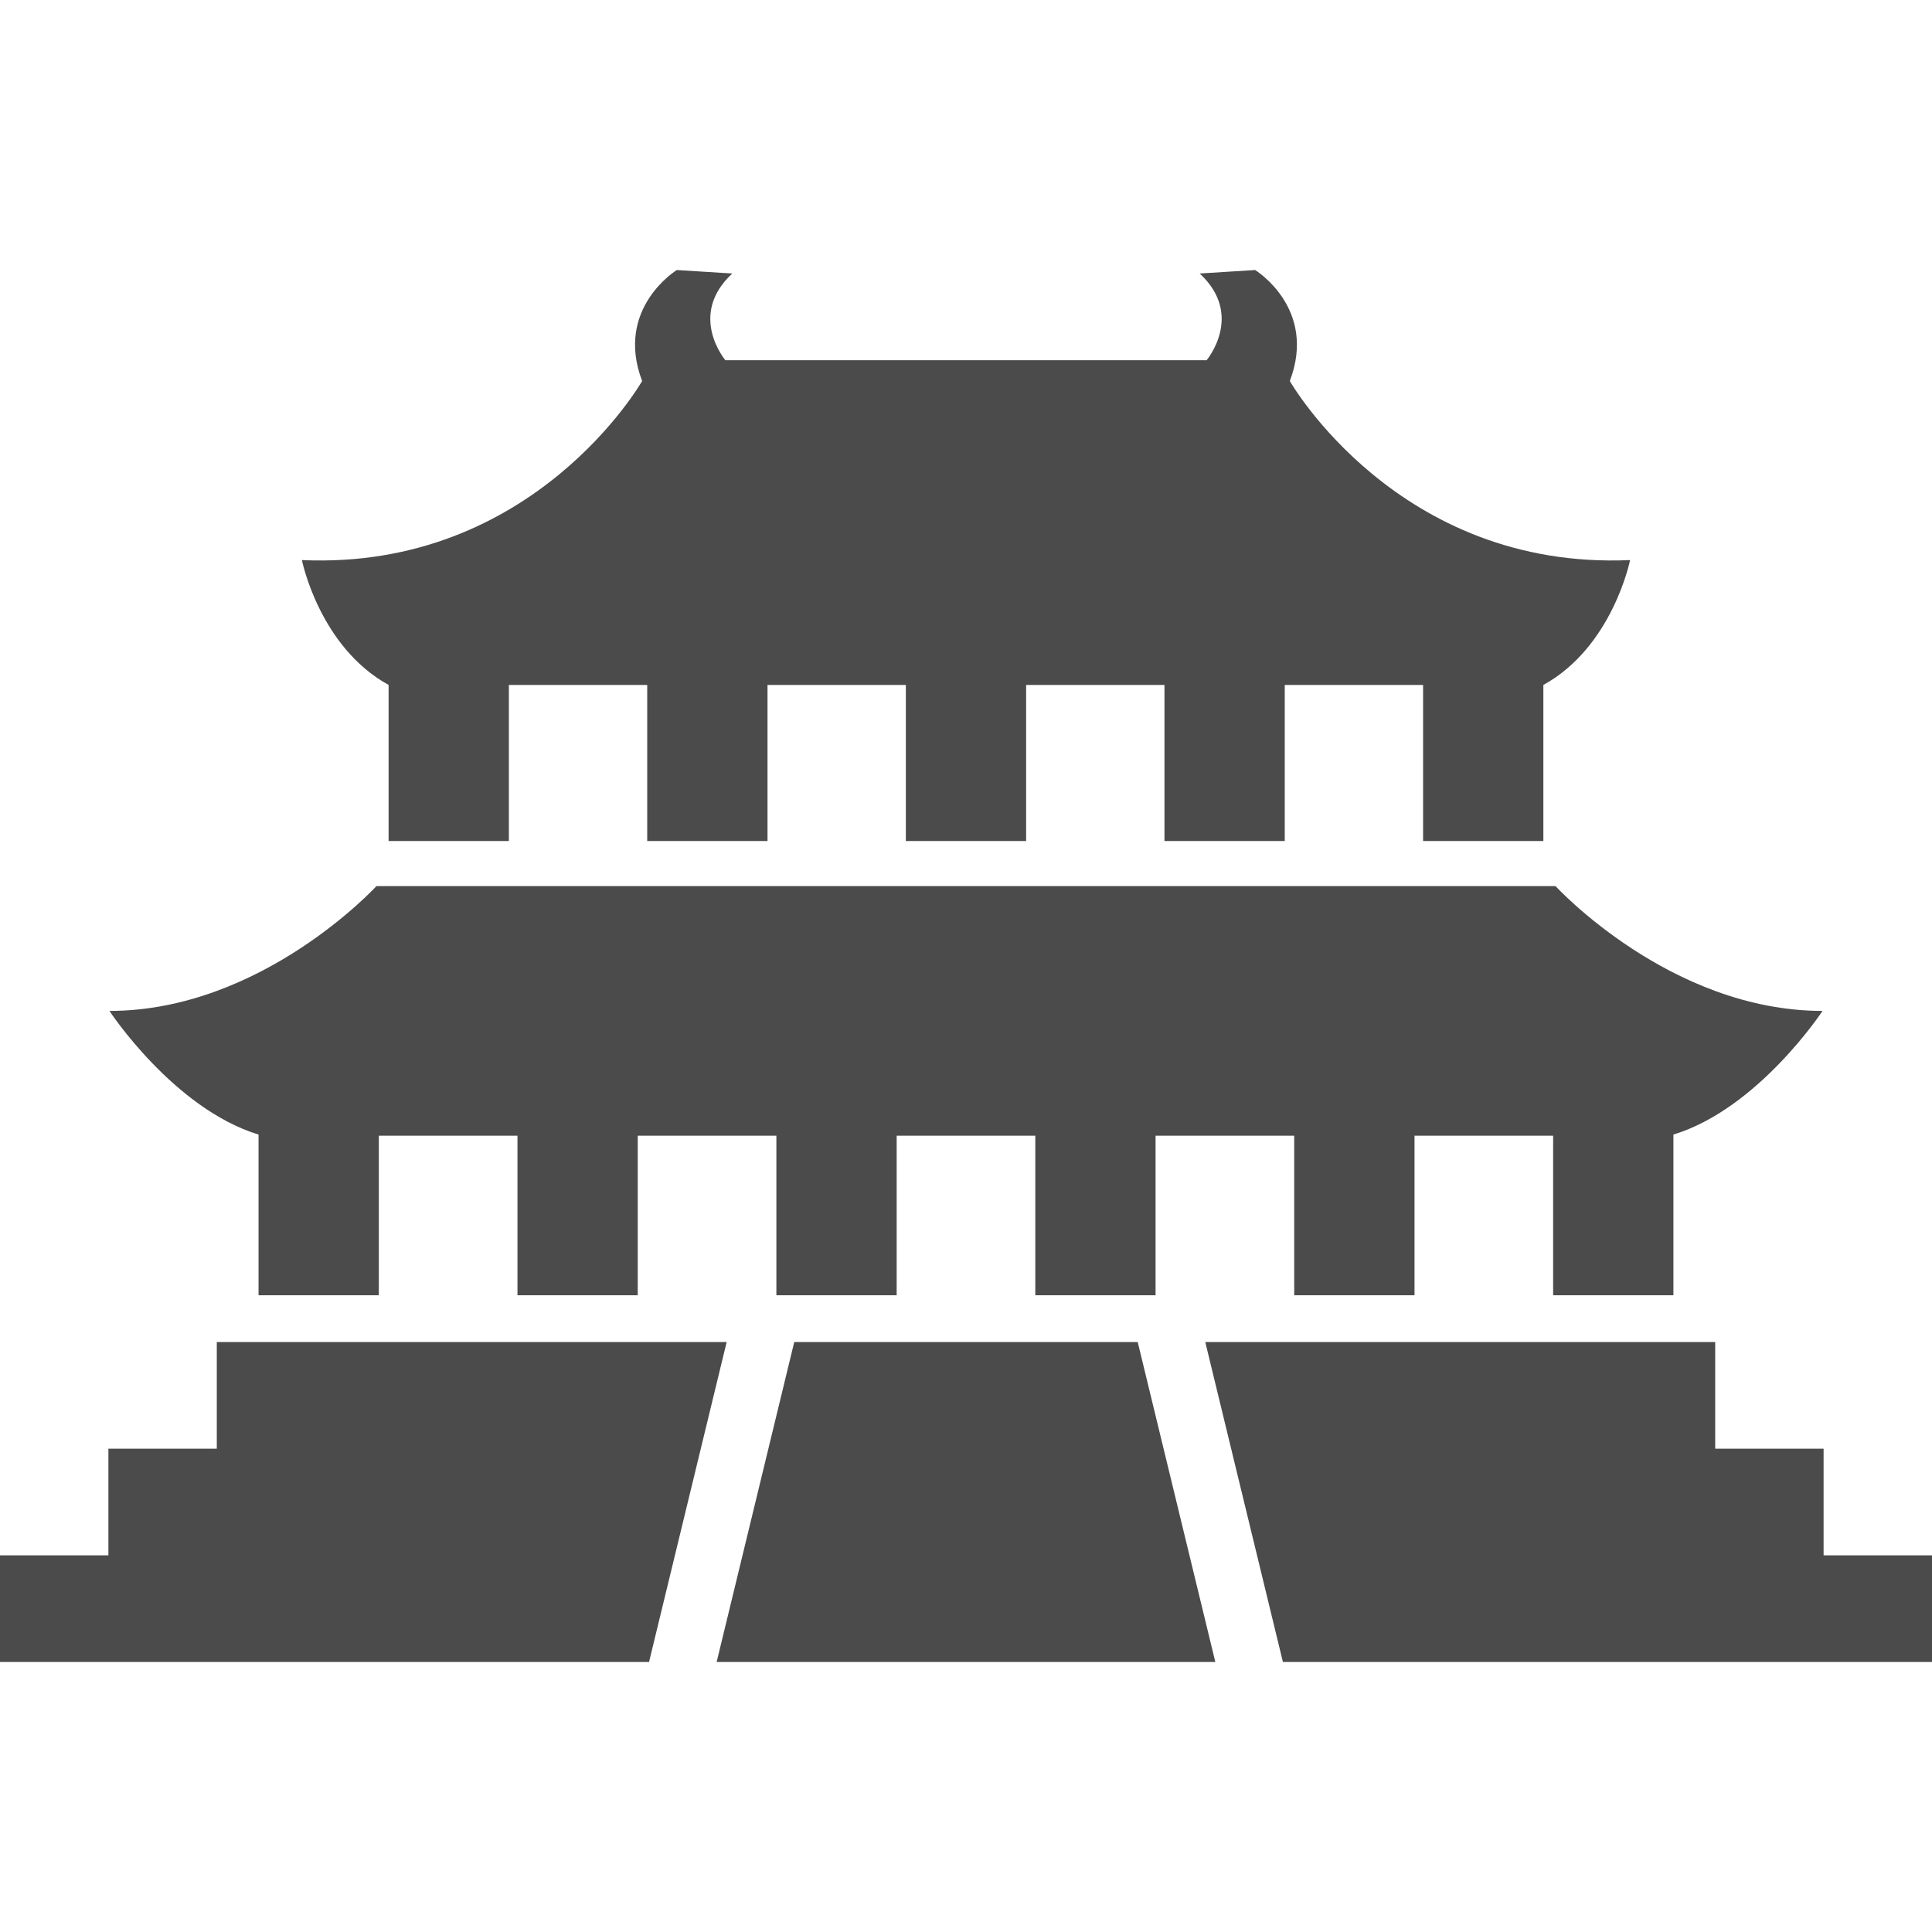
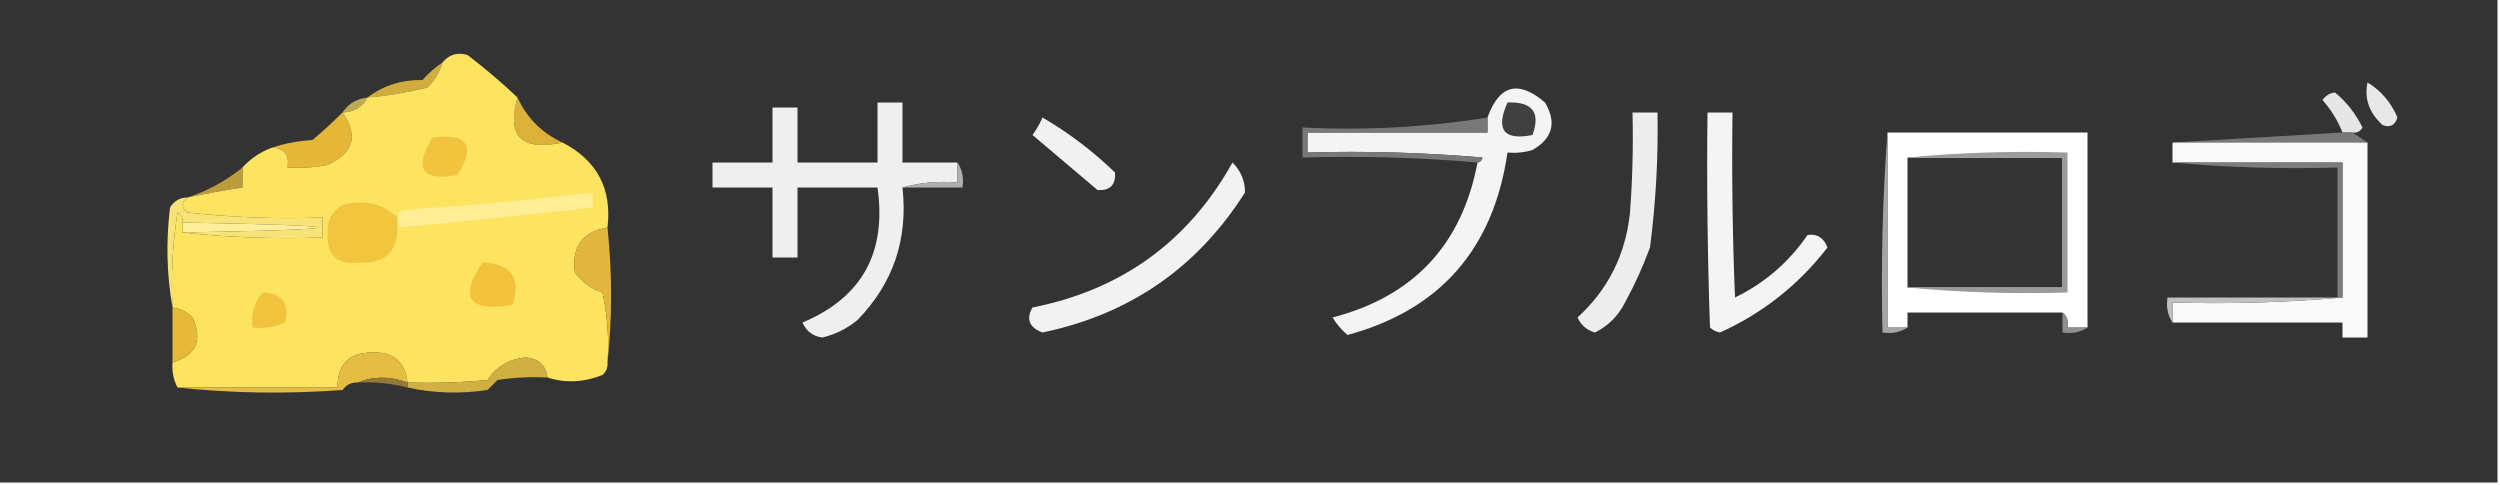
- <svg xmlns="http://www.w3.org/2000/svg" version="1.1" id="_x32_" x="0px" y="0px" viewBox="0 0 512 512" style="width: 256px; height: 256px; opacity: 1;" xml:space="preserve">
-   <style type="text/css">
- 	.st0{fill:#4B4B4B;}
- </style>
+ <svg xmlns="http://www.w3.org/2000/svg" version="1.1" width="500px" height="97px" style="shape-rendering:geometricPrecision; text-rendering:geometricPrecision; image-rendering:optimizeQuality; fill-rule:evenodd; clip-rule:evenodd">
  <g>
-     <path class="st0" d="M68.518,300.673v42.585h31.877V300.98h36.739v42.278h31.874V300.98h36.74v42.278h31.878V300.98h36.739v42.278   h31.874V300.98h36.74v42.278h31.882V300.98h36.736v42.278h31.874v-42.585c22.515-6.872,39.52-32.769,39.52-32.769   c-40.436,0-70.766-33.082-70.766-33.082H99.765c0,0-30.331,33.082-70.763,33.082C29.002,267.904,46.003,293.801,68.518,300.673z" style="fill: rgb(75, 75, 75);" />
-     <path class="st0" d="M102.98,181.516v41.359h31.878v-41.359h36.661v41.359h31.878v-41.359h36.658v41.359h31.881v-41.359h36.661   v41.359h31.874v-41.359h36.66v41.359h31.878v-41.359c18.384-10.115,22.979-33.09,22.979-33.09   c-61.579,2.751-90.174-47.454-90.174-47.454c7.356-19.303-9.188-29.411-9.188-29.411l-14.702,0.92   c11.947,11.027,1.836,22.982,1.836,22.982h-29.408h-68.714H192.23c0,0-10.112-11.954,1.839-22.982l-14.705-0.92   c0,0-16.541,10.108-9.192,29.411c0,0-28.592,50.205-90.166,47.454C80.005,148.426,84.6,171.401,102.98,181.516z" style="fill: rgb(75, 75, 75);" />
-     <polygon class="st0" points="57.454,355.661 57.454,383.918 28.728,383.918 28.728,412.175 0,412.175 0,440.439 172.004,440.439    192.572,355.661  " style="fill: rgb(75, 75, 75);" />
-     <polygon class="st0" points="483.273,412.175 483.273,383.918 454.546,383.918 454.546,355.661 319.41,355.661 339.983,440.439    512,440.439 512,412.175  " style="fill: rgb(75, 75, 75);" />
-     <polygon class="st0" points="210.482,355.661 189.921,440.439 322.073,440.439 301.508,355.661  " style="fill: rgb(75, 75, 75);" />
+     <path style="opacity:1" fill="#333333" d="M -0.5,-0.5 C 166.167,-0.5 332.833,-0.5 499.5,-0.5C 499.5,31.833 499.5,64.167 499.5,96.5C 332.833,96.5 166.167,96.5 -0.5,96.5C -0.5,64.167 -0.5,31.833 -0.5,-0.5 Z" />
+   </g>
+   <g>
+     <path style="opacity:1" fill="#d0ab3e" d="M 88.5,12.5 C 87.952,14.394 86.952,16.06 85.5,17.5C 81.547,18.494 77.547,19.16 73.5,19.5C 76.655,17.102 80.322,15.936 84.5,16C 85.705,14.624 87.038,13.458 88.5,12.5 Z" />
+   </g>
+   <g>
+     <path style="opacity:1" fill="#e8e8e8" d="M 473.5,16.5 C 476.163,18.089 478.163,20.422 479.5,23.5C 478.965,25.101 477.965,25.601 476.5,25C 473.829,22.543 472.829,19.709 473.5,16.5 Z" />
+   </g>
+   <g>
+     <path style="opacity:1" fill="#f4f4f4" d="M 295.5,32.5 C 296.043,32.44 296.376,32.107 296.5,31.5C 284.852,30.501 273.186,30.168 261.5,30.5C 261.5,29.167 261.5,27.833 261.5,26.5C 273.5,26.5 285.5,26.5 297.5,26.5C 297.5,25.5 297.5,24.5 297.5,23.5C 299.854,16.953 303.687,15.953 309,20.5C 311.375,24.502 310.541,27.668 306.5,30C 304.866,30.494 303.199,30.66 301.5,30.5C 298.693,49.794 288.026,61.961 269.5,67C 268.313,65.981 267.313,64.814 266.5,63.5C 282.73,59.271 292.397,48.938 295.5,32.5 Z" />
+   </g>
+   <g>
+     <path style="opacity:1" fill="#e6e6e6" d="M 470.5,26.5 C 469.833,26.5 469.167,26.5 468.5,26.5C 467.554,24.11 466.221,21.944 464.5,20C 465.108,19.13 465.941,18.63 467,18.5C 469.288,20.374 471.121,22.707 472.5,25.5C 472.043,26.297 471.376,26.631 470.5,26.5 Z" />
+   </g>
+   <g>
+     <path style="opacity:1" fill="#bcab51" d="M 73.5,19.5 C 72.514,21.408 70.848,22.408 68.5,22.5C 69.659,20.75 71.326,19.75 73.5,19.5 Z" />
+   </g>
+   <g>
+     <path style="opacity:1" fill="#efefef" d="M 191.5,32.5 C 191.5,33.833 191.5,35.167 191.5,36.5C 187.629,36.185 183.962,36.518 180.5,37.5C 181.635,47.849 178.635,56.682 171.5,64C 169.44,65.697 167.107,66.863 164.5,67.5C 162.603,67.272 161.27,66.272 160.5,64.5C 172.365,59.526 177.365,50.526 175.5,37.5C 170.167,37.5 164.833,37.5 159.5,37.5C 159.5,42.167 159.5,46.833 159.5,51.5C 157.833,51.5 156.167,51.5 154.5,51.5C 154.5,46.833 154.5,42.167 154.5,37.5C 150.5,37.5 146.5,37.5 142.5,37.5C 142.5,35.833 142.5,34.167 142.5,32.5C 146.5,32.5 150.5,32.5 154.5,32.5C 154.5,28.833 154.5,25.167 154.5,21.5C 156.167,21.5 157.833,21.5 159.5,21.5C 159.5,25.167 159.5,28.833 159.5,32.5C 164.833,32.5 170.167,32.5 175.5,32.5C 175.5,28.5 175.5,24.5 175.5,20.5C 177.167,20.5 178.833,20.5 180.5,20.5C 180.5,24.5 180.5,28.5 180.5,32.5C 184.167,32.5 187.833,32.5 191.5,32.5 Z" />
+   </g>
+   <g>
+     <path style="opacity:1" fill="#404040" d="M 301.5,20.5 C 306.486,20.305 308.152,22.472 306.5,27C 300.741,28.139 299.074,25.972 301.5,20.5 Z" />
+   </g>
+   <g>
+     <path style="opacity:1" fill="#f4f4f4" d="M 341.5,22.5 C 343.167,22.5 344.833,22.5 346.5,22.5C 346.333,34.838 346.5,47.171 347,59.5C 352.94,56.614 357.773,52.447 361.5,47C 363.391,46.691 364.725,47.525 365.5,49.5C 359.718,56.967 352.552,62.634 344,66.5C 343.228,66.355 342.561,66.022 342,65.5C 341.5,51.17 341.333,36.837 341.5,22.5 Z" />
+   </g>
+   <g>
+     <path style="opacity:1" fill="#ededed" d="M 326.5,22.5 C 328.167,22.5 329.833,22.5 331.5,22.5C 331.665,31.537 331.165,40.537 330,49.5C 328.607,53.286 326.941,56.952 325,60.5C 323.654,63.179 321.654,65.179 319,66.5C 317.378,66.046 316.212,65.046 315.5,63.5C 321.636,57.895 325.136,50.895 326,42.5C 326.5,35.842 326.666,29.175 326.5,22.5 Z" />
+   </g>
+   <g>
+     <path style="opacity:1" fill="#e4b739" d="M 68.5,22.5 C 71.74,27.113 70.74,30.613 65.5,33C 62.854,33.497 60.187,33.664 57.5,33.5C 57.912,31.027 56.912,29.694 54.5,29.5C 56.969,28.683 59.635,28.183 62.5,28C 64.624,26.197 66.624,24.363 68.5,22.5 Z" />
+   </g>
+   <g>
+     <path style="opacity:1" fill="#f1f1f1" d="M 208.5,23.5 C 213.722,26.542 218.555,30.209 223,34.5C 223.167,37 222,38.167 219.5,38C 215.167,34.333 210.833,30.667 206.5,27C 207.305,25.887 207.972,24.721 208.5,23.5 Z" />
+   </g>
+   <g>
+     <path style="opacity:1" fill="#fefffe" d="M 377.5,26.5 C 390.833,26.5 404.167,26.5 417.5,26.5C 417.5,39.5 417.5,52.5 417.5,65.5C 416.167,65.5 414.833,65.5 413.5,65.5C 413.737,64.209 413.404,63.209 412.5,62.5C 402.167,62.5 391.833,62.5 381.5,62.5C 381.5,63.5 381.5,64.5 381.5,65.5C 380.167,65.5 378.833,65.5 377.5,65.5C 377.5,52.5 377.5,39.5 377.5,26.5 Z" />
+   </g>
+   <g>
+     <path style="opacity:1" fill="#dbb13a" d="M 103.5,19.5 C 105.389,23.612 108.389,26.612 112.5,28.5C 104.275,30.277 101.275,27.277 103.5,19.5 Z" />
+   </g>
+   <g>
+     <path style="opacity:1" fill="#797979" d="M 468.5,26.5 C 469.167,26.5 469.833,26.5 470.5,26.5C 471.5,27.167 472.5,27.833 473.5,28.5C 460.5,28.5 447.5,28.5 434.5,28.5C 445.833,27.833 457.167,27.167 468.5,26.5 Z" />
+   </g>
+   <g>
+     <path style="opacity:1" fill="#f9f9f9" d="M 434.5,28.5 C 447.5,28.5 460.5,28.5 473.5,28.5C 473.5,41.5 473.5,54.5 473.5,67.5C 471.833,67.5 470.167,67.5 468.5,67.5C 468.5,66.5 468.5,65.5 468.5,64.5C 457.167,64.5 445.833,64.5 434.5,64.5C 434.5,63.167 434.5,61.833 434.5,60.5C 446.012,60.828 457.346,60.495 468.5,59.5C 468.5,50.5 468.5,41.5 468.5,32.5C 457.167,32.5 445.833,32.5 434.5,32.5C 434.5,31.167 434.5,29.833 434.5,28.5 Z" />
+   </g>
+   <g>
+     <path style="opacity:1" fill="#787878" d="M 297.5,23.5 C 297.5,24.5 297.5,25.5 297.5,26.5C 285.5,26.5 273.5,26.5 261.5,26.5C 261.5,27.833 261.5,29.167 261.5,30.5C 273.186,30.168 284.852,30.501 296.5,31.5C 296.376,32.107 296.043,32.44 295.5,32.5C 284.012,31.505 272.345,31.172 260.5,31.5C 260.5,29.5 260.5,27.5 260.5,25.5C 273.083,26.116 285.416,25.449 297.5,23.5 Z" />
+   </g>
+   <g>
+     <path style="opacity:1" fill="#a5a5a5" d="M 377.5,26.5 C 377.5,39.5 377.5,52.5 377.5,65.5C 378.833,65.5 380.167,65.5 381.5,65.5C 380.081,66.451 378.415,66.784 376.5,66.5C 376.171,52.989 376.504,39.656 377.5,26.5 Z" />
+   </g>
+   <g>
+     <path style="opacity:1" fill="#343434" d="M 381.5,31.5 C 391.833,31.5 402.167,31.5 412.5,31.5C 412.5,40.167 412.5,48.833 412.5,57.5C 402.167,57.5 391.833,57.5 381.5,57.5C 381.5,48.833 381.5,40.167 381.5,31.5 Z" />
+   </g>
+   <g>
+     <path style="opacity:1" fill="#9b9b9b" d="M 381.5,31.5 C 391.987,30.506 402.654,30.172 413.5,30.5C 413.5,39.833 413.5,49.167 413.5,58.5C 402.654,58.828 391.987,58.494 381.5,57.5C 391.833,57.5 402.167,57.5 412.5,57.5C 412.5,48.833 412.5,40.167 412.5,31.5C 402.167,31.5 391.833,31.5 381.5,31.5 Z" />
+   </g>
+   <g>
+     <path style="opacity:1" fill="#7c7c7c" d="M 434.5,32.5 C 445.833,32.5 457.167,32.5 468.5,32.5C 468.5,41.5 468.5,50.5 468.5,59.5C 468.167,59.5 467.833,59.5 467.5,59.5C 467.5,50.833 467.5,42.167 467.5,33.5C 456.321,33.828 445.321,33.495 434.5,32.5 Z" />
+   </g>
+   <g>
+     <path style="opacity:1" fill="#f2f2f2" d="M 246.5,32.5 C 248.175,34.179 249.008,36.179 249,38.5C 239.467,53.527 225.967,62.86 208.5,66.5C 205.832,65.485 205.166,63.818 206.5,61.5C 224.372,57.944 237.705,48.277 246.5,32.5 Z" />
+   </g>
+   <g>
+     <path style="opacity:1" fill="#bc9b3c" d="M 48.5,33.5 C 48.5,34.833 48.5,36.167 48.5,37.5C 44.807,38.06 41.14,38.727 37.5,39.5C 41.438,38.215 45.105,36.215 48.5,33.5 Z" />
+   </g>
+   <g>
+     <path style="opacity:1" fill="#aeaeae" d="M 191.5,32.5 C 192.451,33.919 192.784,35.585 192.5,37.5C 188.5,37.5 184.5,37.5 180.5,37.5C 183.962,36.518 187.629,36.185 191.5,36.5C 191.5,35.167 191.5,33.833 191.5,32.5 Z" />
+   </g>
+   <g>
+     <path style="opacity:1" fill="#fde460" d="M 103.5,19.5 C 101.275,27.277 104.275,30.277 112.5,28.5C 119.415,32.084 122.415,37.751 121.5,45.5C 116.446,46.391 114.279,49.391 115,54.5C 116.413,56.414 118.247,57.747 120.5,58.5C 121.493,63.12 121.827,67.786 121.5,72.5C 121.586,73.496 121.252,74.329 120.5,75C 116.72,76.485 113.054,76.652 109.5,75.5C 109.116,72.95 107.616,71.617 105,71.5C 101.779,71.858 99.279,73.358 97.5,76C 92.177,76.499 86.844,76.666 81.5,76.5C 81.035,72.371 78.701,70.371 74.5,70.5C 69.825,70.509 67.491,72.842 67.5,77.5C 56.833,77.5 46.167,77.5 35.5,77.5C 34.699,75.958 34.366,74.291 34.5,72.5C 39.246,71.059 40.58,68.059 38.5,63.5C 37.378,62.37 36.044,61.703 34.5,61.5C 34.17,55.132 34.504,48.798 35.5,42.5C 36.297,42.957 36.631,43.624 36.5,44.5C 36.5,45.167 36.5,45.833 36.5,46.5C 45.652,47.494 54.985,47.827 64.5,47.5C 64.5,46.167 64.5,44.833 64.5,43.5C 55.475,43.831 46.475,43.498 37.5,42.5C 36.209,41.473 36.209,40.473 37.5,39.5C 41.14,38.727 44.807,38.06 48.5,37.5C 48.5,36.167 48.5,34.833 48.5,33.5C 50.148,31.674 52.148,30.34 54.5,29.5C 56.912,29.694 57.912,31.027 57.5,33.5C 60.187,33.664 62.854,33.497 65.5,33C 70.74,30.613 71.74,27.113 68.5,22.5C 70.848,22.408 72.514,21.408 73.5,19.5C 77.547,19.16 81.547,18.494 85.5,17.5C 86.952,16.06 87.952,14.394 88.5,12.5C 89.799,10.901 91.465,10.401 93.5,11C 97,13.669 100.333,16.502 103.5,19.5 Z" />
+   </g>
+   <g>
+     <path style="opacity:1" fill="#ffee95" d="M 79.5,45.5 C 79.5,44.833 79.5,44.167 79.5,43.5C 79.611,42.883 79.944,42.383 80.5,42C 93.206,41.163 105.873,39.997 118.5,38.5C 118.5,39.5 118.5,40.5 118.5,41.5C 105.523,42.979 92.523,44.312 79.5,45.5 Z" />
+   </g>
+   <g>
+     <path style="opacity:1" fill="#f2c33c" d="M 86.5,27.5 C 93.536,26.603 95.203,29.103 91.5,35C 84.354,36.301 82.688,33.801 86.5,27.5 Z" />
+   </g>
+   <g>
+     <path style="opacity:1" fill="#f2c53e" d="M 79.5,43.5 C 79.5,44.167 79.5,44.833 79.5,45.5C 79.433,50.399 76.933,52.732 72,52.5C 67.469,53.124 65.302,51.124 65.5,46.5C 65.406,44.088 66.406,42.255 68.5,41C 72.741,39.812 76.408,40.645 79.5,43.5 Z" />
+   </g>
+   <g>
+     <path style="opacity:1" fill="#f7e376" d="M 37.5,39.5 C 36.209,40.473 36.209,41.473 37.5,42.5C 46.475,43.498 55.475,43.831 64.5,43.5C 64.5,44.833 64.5,46.167 64.5,47.5C 54.985,47.827 45.652,47.494 36.5,46.5C 72.5,45.833 72.5,45.167 36.5,44.5C 36.631,43.624 36.297,42.957 35.5,42.5C 34.504,48.798 34.17,55.132 34.5,61.5C 33.346,55.013 33.179,48.346 34,41.5C 34.816,40.177 35.983,39.511 37.5,39.5 Z" />
+   </g>
+   <g>
+     <path style="opacity:1" fill="#ffef9a" d="M 36.5,44.5 C 72.5,45.167 72.5,45.833 36.5,46.5C 36.5,45.833 36.5,45.167 36.5,44.5 Z" />
+   </g>
+   <g>
+     <path style="opacity:1" fill="#e0b63d" d="M 121.5,45.5 C 122.461,54.664 122.461,63.664 121.5,72.5C 121.827,67.786 121.493,63.12 120.5,58.5C 118.247,57.747 116.413,56.414 115,54.5C 114.279,49.391 116.446,46.391 121.5,45.5 Z" />
+   </g>
+   <g>
+     <path style="opacity:1" fill="#f2c23b" d="M 96.5,52.5 C 102.248,52.742 104.248,55.576 102.5,61C 93.721,62.419 91.721,59.586 96.5,52.5 Z" />
+   </g>
+   <g>
+     <path style="opacity:1" fill="#c0c0c0" d="M 467.5,59.5 C 467.833,59.5 468.167,59.5 468.5,59.5C 457.346,60.495 446.012,60.828 434.5,60.5C 434.5,61.833 434.5,63.167 434.5,64.5C 433.549,63.081 433.216,61.415 433.5,59.5C 444.833,59.5 456.167,59.5 467.5,59.5 Z" />
+   </g>
+   <g>
+     <path style="opacity:1" fill="#f2c43d" d="M 52.5,58.5 C 56.487,58.652 57.987,60.652 57,64.5C 54.959,65.423 52.792,65.756 50.5,65.5C 50.185,62.789 50.852,60.456 52.5,58.5 Z" />
+   </g>
+   <g>
+     <path style="opacity:1" fill="#e7b938" d="M 34.5,61.5 C 36.044,61.703 37.378,62.37 38.5,63.5C 40.58,68.059 39.246,71.059 34.5,72.5C 34.5,68.833 34.5,65.167 34.5,61.5 Z" />
+   </g>
+   <g>
+     <path style="opacity:1" fill="#8f8f8f" d="M 412.5,62.5 C 413.404,63.209 413.737,64.209 413.5,65.5C 414.833,65.5 416.167,65.5 417.5,65.5C 416.081,66.451 414.415,66.784 412.5,66.5C 412.5,65.167 412.5,63.833 412.5,62.5 Z" />
+   </g>
+   <g>
+     <path style="opacity:1" fill="#e5bd42" d="M 81.5,76.5 C 78.064,75.219 74.731,75.219 71.5,76.5C 70.244,76.461 69.244,76.961 68.5,78C 57.325,78.826 46.325,78.659 35.5,77.5C 46.167,77.5 56.833,77.5 67.5,77.5C 67.491,72.842 69.825,70.509 74.5,70.5C 78.701,70.371 81.035,72.371 81.5,76.5 Z" />
+   </g>
+   <g>
+     <path style="opacity:1" fill="#d0af43" d="M 109.5,75.5 C 106.15,75.335 102.817,75.502 99.5,76C 98.833,76.667 98.167,77.333 97.5,78C 91.984,78.817 86.65,78.651 81.5,77.5C 81.5,77.167 81.5,76.833 81.5,76.5C 86.844,76.666 92.177,76.499 97.5,76C 99.279,73.358 101.779,71.858 105,71.5C 107.616,71.617 109.116,72.95 109.5,75.5 Z" />
+   </g>
+   <g>
+     <path style="opacity:1" fill="#947a36" d="M 71.5,76.5 C 74.731,75.219 78.064,75.219 81.5,76.5C 81.5,76.833 81.5,77.167 81.5,77.5C 78.236,76.676 74.902,76.342 71.5,76.5 Z" />
  </g>
</svg>
